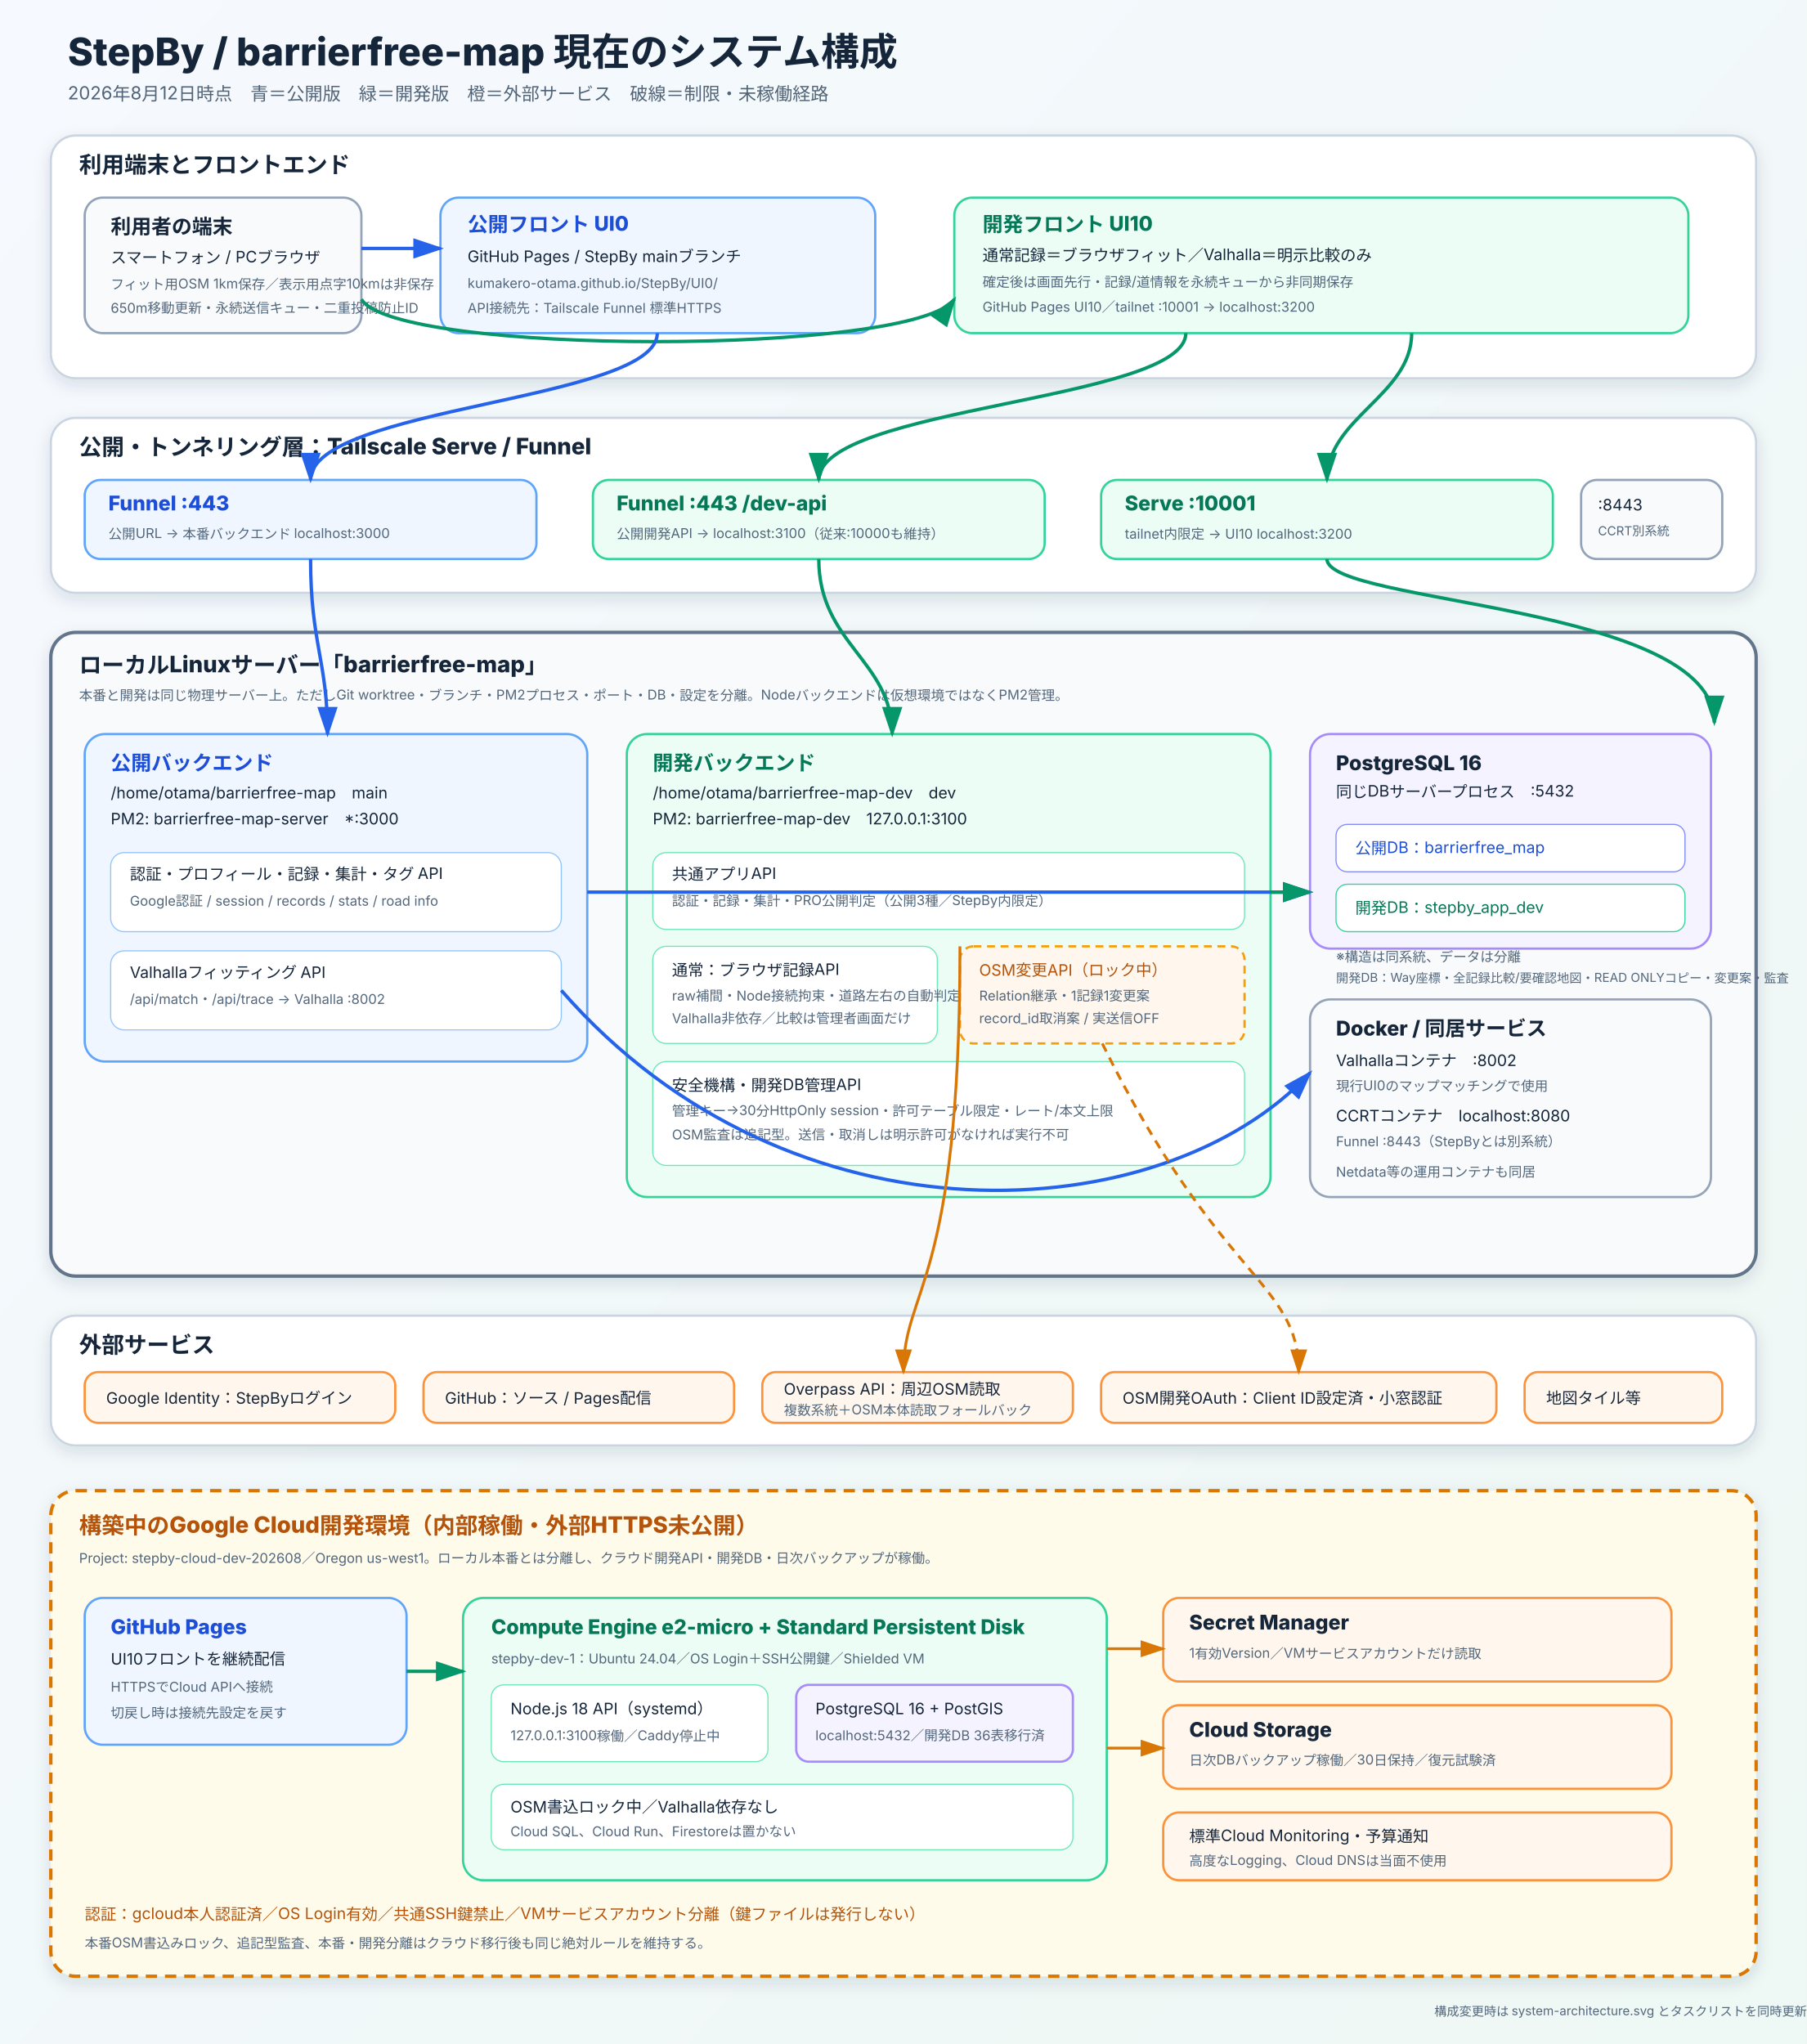
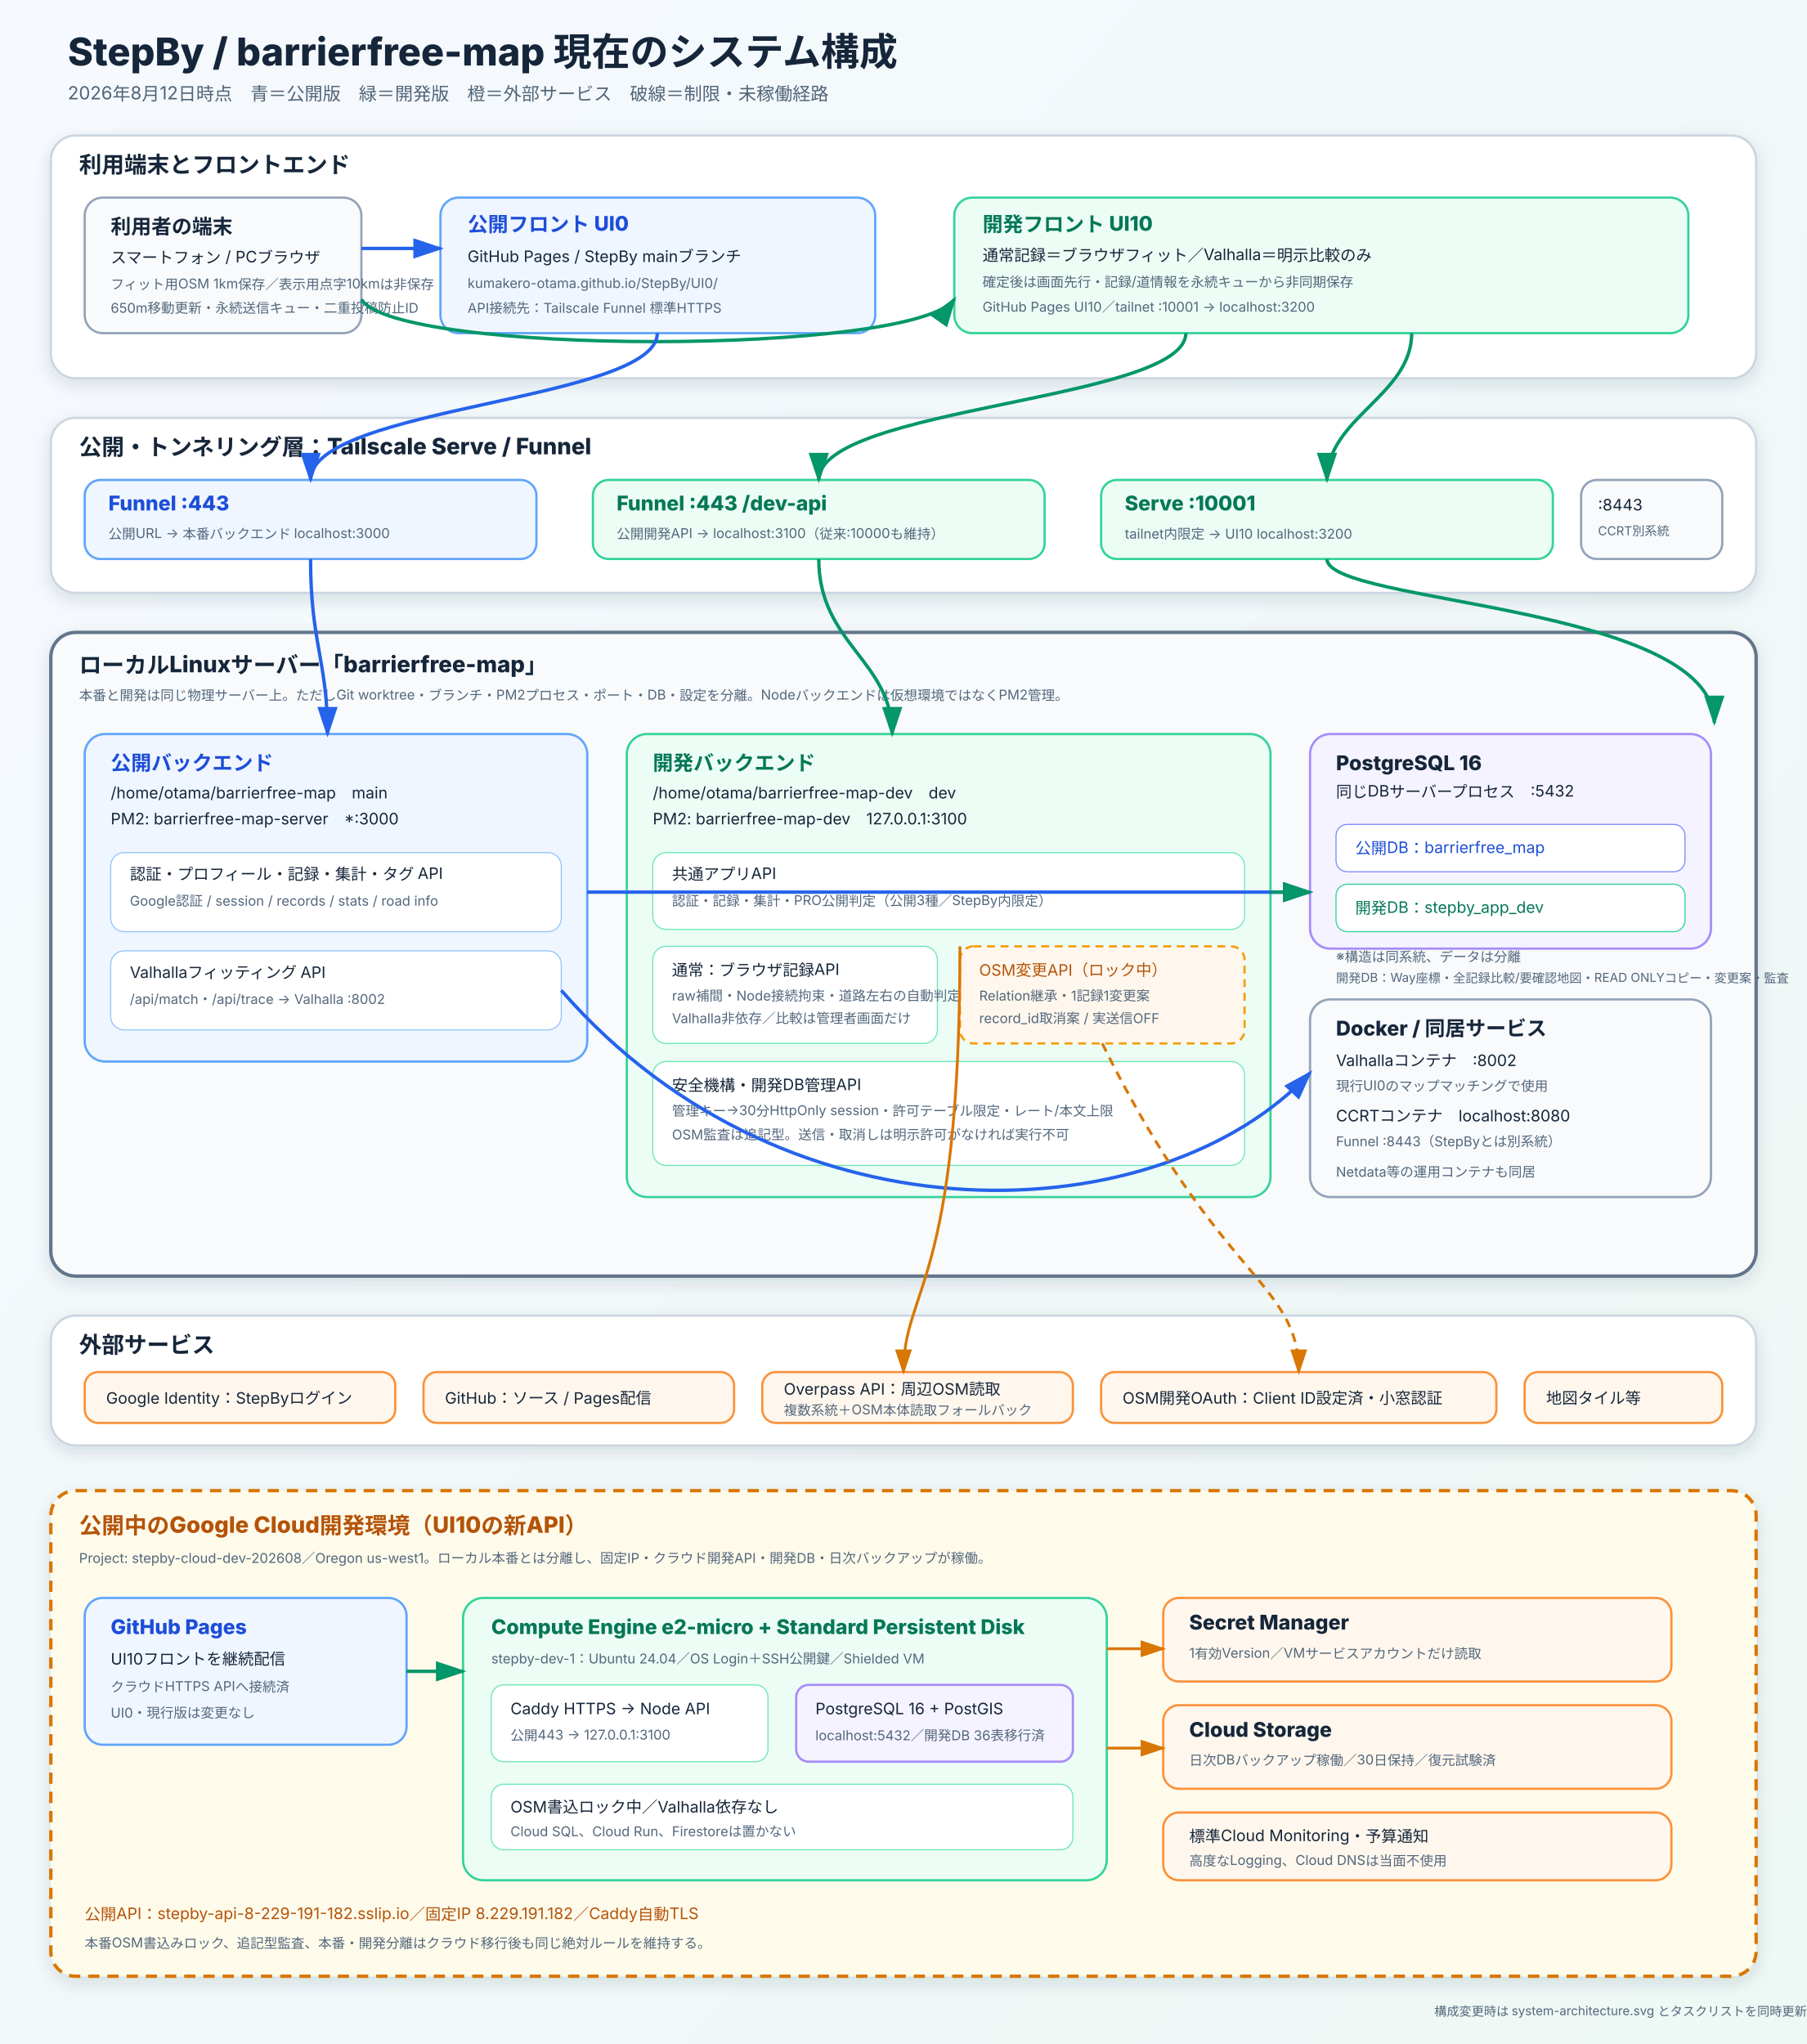
<svg xmlns="http://www.w3.org/2000/svg" width="1600" height="1810" viewBox="0 0 1600 1810" role="img" aria-labelledby="title desc">
  <defs>
    <linearGradient id="bg" x1="0" y1="0" x2="1" y2="1">
      <stop stop-color="#f6f9ff" />
      <stop offset="1" stop-color="#eef8f4" />
    </linearGradient>
    <filter id="shadow" x="-20%" y="-20%" width="140%" height="140%">
      <feDropShadow dx="0" dy="5" stdDeviation="7" flood-color="#19324d" flood-opacity=".13" />
    </filter>
    <marker id="arrowBlue" markerWidth="10" markerHeight="10" refX="8" refY="3" orient="auto">
      <path d="M0,0 L0,6 L9,3 z" fill="#2563eb" />
    </marker>
    <marker id="arrowGreen" markerWidth="10" markerHeight="10" refX="8" refY="3" orient="auto">
      <path d="M0,0 L0,6 L9,3 z" fill="#059669" />
    </marker>
    <marker id="arrowOrange" markerWidth="10" markerHeight="10" refX="8" refY="3" orient="auto">
      <path d="M0,0 L0,6 L9,3 z" fill="#d97706" />
    </marker>
    <marker id="arrowGray" markerWidth="10" markerHeight="10" refX="8" refY="3" orient="auto">
      <path d="M0,0 L0,6 L9,3 z" fill="#64748b" />
    </marker>
    <style>
      text{font-family:-apple-system,BlinkMacSystemFont,"Segoe UI","Noto Sans JP",sans-serif;fill:#16263a}
      .title{font-size:34px;font-weight:800}.subtitle{font-size:16px;fill:#516477}.section{font-size:20px;font-weight:800}.boxTitle{font-size:18px;font-weight:800}.body{font-size:14px}.small{font-size:12px;fill:#53677c}.tiny{font-size:11px;fill:#53677c}.white{fill:#fff}.prodText{fill:#1d4ed8}.devText{fill:#047857}.warnText{fill:#b45309}.muted{fill:#64748b}
      .outer{fill:#fff;stroke:#cbd5e1;stroke-width:2}.prod{fill:#eff6ff;stroke:#60a5fa;stroke-width:2}.dev{fill:#ecfdf5;stroke:#34d399;stroke-width:2}.db{fill:#f5f3ff;stroke:#a78bfa;stroke-width:2}.external{fill:#fff7ed;stroke:#fb923c;stroke-width:2}.infra{fill:#f8fafc;stroke:#94a3b8;stroke-width:2}.locked{fill:#fff7ed;stroke:#f59e0b;stroke-width:2;stroke-dasharray:7 5}.lineProd{fill:none;stroke:#2563eb;stroke-width:3;marker-end:url(#arrowBlue)}.lineDev{fill:none;stroke:#059669;stroke-width:3;marker-end:url(#arrowGreen)}.lineExt{fill:none;stroke:#d97706;stroke-width:2.5;marker-end:url(#arrowOrange)}.lineGray{fill:none;stroke:#64748b;stroke-width:2.5;marker-end:url(#arrowGray)}.dash{stroke-dasharray:8 6}.pill{rx:12;ry:12}
    </style>
  </defs>
  <rect width="1600" height="1810" fill="url(#bg)" />
  <text x="60" y="58" class="title">StepBy / barrierfree-map 現在のシステム構成</text>
  <text x="60" y="88" class="subtitle">2026年8月12日時点　青＝公開版　緑＝開発版　橙＝外部サービス　破線＝制限・未稼働経路</text>
  <rect x="45" y="120" width="1510" height="215" rx="22" class="outer" filter="url(#shadow)" />
  <text x="70" y="153" class="section">利用端末とフロントエンド</text>
  <rect x="75" y="175" width="245" height="120" rx="16" class="infra" />
  <text x="98" y="207" class="boxTitle">利用者の端末</text>
  <text x="98" y="233" class="body">スマートフォン / PCブラウザ</text>
  <text x="98" y="256" class="small">フィット用OSM 1km保存／表示用点字10kmは非保存</text>
  <text x="98" y="277" class="small">650m移動更新・永続送信キュー・二重投稿防止ID</text>
  <rect x="390" y="175" width="385" height="120" rx="16" class="prod" />
  <text x="414" y="205" class="boxTitle prodText">公開フロント UI0</text>
  <text x="414" y="232" class="body">GitHub Pages / StepBy mainブランチ</text>
  <text x="414" y="255" class="small">kumakero-otama.github.io/StepBy/UI0/</text>
  <text x="414" y="277" class="small">API接続先：Tailscale Funnel 標準HTTPS</text>
  <rect x="845" y="175" width="650" height="120" rx="16" class="dev" />
  <text x="870" y="205" class="boxTitle devText">開発フロント UI10</text>
  <text x="870" y="231" class="body">通常記録＝ブラウザフィット／Valhalla＝明示比較のみ</text>
  <text x="870" y="254" class="small">確定後は画面先行・記録/道情報を永続キューから非同期保存</text>
  <text x="870" y="276" class="small">GitHub Pages UI10／tailnet :10001 → localhost:3200</text>
  <path d="M320 220 H390" class="lineProd" />
  <path d="M320 265 C350 315 810 315 845 265" class="lineDev" />
  <rect x="45" y="370" width="1510" height="155" rx="22" class="outer" filter="url(#shadow)" />
  <text x="70" y="403" class="section">公開・トンネリング層：Tailscale Serve / Funnel</text>
  <rect x="75" y="425" width="400" height="70" rx="14" class="prod" />
  <text x="96" y="452" class="boxTitle prodText">Funnel :443</text>
  <text x="96" y="477" class="small">公開URL → 本番バックエンド localhost:3000</text>
  <rect x="525" y="425" width="400" height="70" rx="14" class="dev" />
  <text x="546" y="452" class="boxTitle devText">Funnel :443 /dev-api</text>
  <text x="546" y="477" class="small">公開開発API → localhost:3100（従来:10000も維持）</text>
  <rect x="975" y="425" width="400" height="70" rx="14" class="dev" />
  <text x="996" y="452" class="boxTitle devText">Serve :10001</text>
  <text x="996" y="477" class="small">tailnet内限定 → UI10 localhost:3200</text>
  <rect x="1400" y="425" width="125" height="70" rx="14" class="infra" />
  <text x="1415" y="452" class="body">:8443</text>
  <text x="1415" y="474" class="tiny">CCRT別系統</text>
  <rect x="45" y="560" width="1510" height="570" rx="22" fill="#f8fafc" stroke="#64748b" stroke-width="3" filter="url(#shadow)" />
  <text x="70" y="596" class="section">ローカルLinuxサーバー「barrierfree-map」</text>
  <text x="70" y="620" class="small">本番と開発は同じ物理サーバー上。ただしGit worktree・ブランチ・PM2プロセス・ポート・DB・設定を分離。Nodeバックエンドは仮想環境ではなくPM2管理。</text>
  <rect x="75" y="650" width="445" height="290" rx="18" class="prod" />
  <text x="98" y="682" class="boxTitle prodText">公開バックエンド</text>
  <text x="98" y="707" class="body">/home/otama/barrierfree-map　main</text>
  <text x="98" y="730" class="body">PM2: barrierfree-map-server　*:3000</text>
  <rect x="98" y="755" width="399" height="70" rx="12" fill="#fff" stroke="#93c5fd" />
  <text x="115" y="779" class="body">認証・プロフィール・記録・集計・タグ API</text>
  <text x="115" y="802" class="small">Google認証 / session / records / stats / road info</text>
  <rect x="98" y="842" width="399" height="70" rx="12" fill="#fff" stroke="#93c5fd" />
  <text x="115" y="866" class="body">Valhallaフィッティング API</text>
  <text x="115" y="889" class="small">/api/match・/api/trace → Valhalla :8002</text>
  <rect x="555" y="650" width="570" height="410" rx="18" class="dev" />
  <text x="578" y="682" class="boxTitle devText">開発バックエンド</text>
  <text x="578" y="707" class="body">/home/otama/barrierfree-map-dev　dev</text>
  <text x="578" y="730" class="body">PM2: barrierfree-map-dev　127.0.0.1:3100</text>
  <rect x="578" y="755" width="524" height="68" rx="12" fill="#fff" stroke="#6ee7b7" />
  <text x="595" y="779" class="body">共通アプリAPI</text>
  <text x="595" y="802" class="small">認証・記録・集計・PRO公開判定（公開3種／StepBy内限定）</text>
  <rect x="578" y="838" width="252" height="86" rx="12" fill="#fff" stroke="#6ee7b7" />
  <text x="595" y="864" class="body">通常：ブラウザ記録API</text>
  <text x="595" y="886" class="small">raw補間・Node接続拘束・道路左右の自動判定</text>
  <text x="595" y="906" class="small">Valhalla非依存／比較は管理者画面だけ</text>
  <rect x="850" y="838" width="252" height="86" rx="12" class="locked" />
  <text x="867" y="864" class="body warnText">OSM変更API（ロック中）</text>
  <text x="867" y="886" class="small">Relation継承・1記録1変更案</text>
  <text x="867" y="906" class="small">record_id取消案 / 実送信OFF</text>
  <rect x="578" y="940" width="524" height="92" rx="12" fill="#fff" stroke="#6ee7b7" />
  <text x="595" y="966" class="body">安全機構・開発DB管理API</text>
  <text x="595" y="988" class="small">管理キー→30分HttpOnly session・許可テーブル限定・レート/本文上限</text>
  <text x="595" y="1009" class="small">OSM監査は追記型。送信・取消しは明示許可がなければ実行不可</text>
  <rect x="1160" y="650" width="355" height="190" rx="18" class="db" />
  <text x="1183" y="682" class="boxTitle">PostgreSQL 16</text>
  <text x="1183" y="706" class="body">同じDBサーバープロセス　:5432</text>
  <rect x="1183" y="730" width="309" height="42" rx="10" fill="#fff" stroke="#818cf8" />
  <text x="1200" y="756" class="body prodText">公開DB：barrierfree_map</text>
  <rect x="1183" y="783" width="309" height="42" rx="10" fill="#fff" stroke="#34d399" />
  <text x="1200" y="809" class="body devText">開発DB：stepby_app_dev</text>
  <text x="1183" y="851" class="small">※構造は同系統、データは分離</text>
  <text x="1183" y="870" class="tiny">開発DB：Way座標・全記録比較/要確認地図・READ ONLYコピー・変更案・監査</text>
  <rect x="1160" y="885" width="355" height="175" rx="18" class="infra" />
  <text x="1183" y="917" class="boxTitle">Docker / 同居サービス</text>
  <text x="1183" y="944" class="body">Valhallaコンテナ　:8002</text>
  <text x="1183" y="966" class="small">現行UI0のマップマッチングで使用</text>
  <text x="1183" y="993" class="body">CCRTコンテナ　localhost:8080</text>
  <text x="1183" y="1015" class="small">Funnel :8443（StepByとは別系統）</text>
  <text x="1183" y="1042" class="small">Netdata等の運用コンテナも同居</text>
  <path d="M520 790 H1160" class="lineProd" />
  <path d="M1125 790 H1160" class="lineDev" />
  <path d="M497 877 C700 1110 1030 1090 1160 950" class="lineProd" />
  <rect x="45" y="1165" width="1510" height="115" rx="22" class="outer" filter="url(#shadow)" />
  <text x="70" y="1198" class="section">外部サービス</text>
  <rect x="75" y="1215" width="275" height="45" rx="12" class="external" />
  <text x="94" y="1243" class="body">Google Identity：StepByログイン</text>
  <rect x="375" y="1215" width="275" height="45" rx="12" class="external" />
  <text x="394" y="1243" class="body">GitHub：ソース / Pages配信</text>
  <rect x="675" y="1215" width="275" height="45" rx="12" class="external" />
  <text x="694" y="1235" class="body">Overpass API：周辺OSM読取</text>
  <text x="694" y="1253" class="small">複数系統＋OSM本体読取フォールバック</text>
  <rect x="975" y="1215" width="350" height="45" rx="12" class="external" />
  <text x="994" y="1243" class="body">OSM開発OAuth：Client ID設定済・小窓認証</text>
  <rect x="1350" y="1215" width="175" height="45" rx="12" class="external" />
  <text x="1369" y="1243" class="body">地図タイル等</text>
  <path d="M850 838 C850 1140 800 1140 800 1215" class="lineExt" />
  <path d="M976 924 C1080 1135 1150 1135 1150 1215" class="lineExt dash" />
  <path d="M582 295 C582 355 275 360 275 425" class="lineProd" />
  <path d="M1050 295 C1050 355 725 360 725 425" class="lineDev" />
  <path d="M1250 295 C1250 350 1175 370 1175 425" class="lineDev" />
  <path d="M275 495 C275 570 290 585 290 650" class="lineProd" />
  <path d="M725 495 C725 570 790 585 790 650" class="lineDev" />
  <path d="M1175 495 C1175 535 1518 535 1518 640" class="lineDev" />
  <rect x="45" y="1320" width="1510" height="430" rx="22" fill="#fffbeb" stroke="#d97706" stroke-width="3" stroke-dasharray="10 7" filter="url(#shadow)" />
-   <text x="70" y="1358" class="section warnText">構築中のGoogle Cloud開発環境（内部稼働・外部HTTPS未公開）</text>
-   <text x="70" y="1384" class="small">Project: stepby-cloud-dev-202608／Oregon us-west1。ローカル本番とは分離し、クラウド開発API・開発DB・日次バックアップが稼働。</text>
+   <text x="70" y="1358" class="section warnText">公開中のGoogle Cloud開発環境（UI10の新API）</text>
+   <text x="70" y="1384" class="small">Project: stepby-cloud-dev-202608／Oregon us-west1。ローカル本番とは分離し、固定IP・クラウド開発API・開発DB・日次バックアップが稼働。</text>
  <rect x="75" y="1415" width="285" height="130" rx="16" class="prod" />
  <text x="98" y="1447" class="boxTitle prodText">GitHub Pages</text>
  <text x="98" y="1474" class="body">UI10フロントを継続配信</text>
-   <text x="98" y="1498" class="small">HTTPSでCloud APIへ接続</text>
-   <text x="98" y="1521" class="small">切戻し時は接続先設定を戻す</text>
+   <text x="98" y="1498" class="small">クラウドHTTPS APIへ接続済</text>
+   <text x="98" y="1521" class="small">UI0・現行版は変更なし</text>
  <rect x="410" y="1415" width="570" height="250" rx="18" class="dev" />
  <text x="435" y="1447" class="boxTitle devText">Compute Engine e2-micro + Standard Persistent Disk</text>
  <text x="435" y="1473" class="small">stepby-dev-1：Ubuntu 24.04／OS Login＋SSH公開鍵／Shielded VM</text>
  <rect x="435" y="1492" width="245" height="68" rx="11" fill="#fff" stroke="#6ee7b7" />
-   <text x="452" y="1518" class="body">Node.js 18 API（systemd）</text>
-   <text x="452" y="1541" class="small">127.0.0.1:3100稼働／Caddy停止中</text>
+   <text x="452" y="1518" class="body">Caddy HTTPS → Node API</text>
+   <text x="452" y="1541" class="small">公開443 → 127.0.0.1:3100</text>
  <rect x="705" y="1492" width="245" height="68" rx="11" class="db" />
  <text x="722" y="1518" class="body">PostgreSQL 16 + PostGIS</text>
  <text x="722" y="1541" class="small">localhost:5432／開発DB 36表移行済</text>
  <rect x="435" y="1580" width="515" height="58" rx="11" fill="#fff" stroke="#6ee7b7" />
  <text x="452" y="1605" class="body">OSM書込ロック中／Valhalla依存なし</text>
  <text x="452" y="1626" class="small">Cloud SQL、Cloud Run、Firestoreは置かない</text>
  <rect x="1030" y="1415" width="450" height="74" rx="14" class="external" />
  <text x="1053" y="1443" class="boxTitle">Secret Manager</text>
  <text x="1053" y="1468" class="small">1有効Version／VMサービスアカウントだけ読取</text>
  <rect x="1030" y="1510" width="450" height="74" rx="14" class="external" />
  <text x="1053" y="1538" class="boxTitle">Cloud Storage</text>
  <text x="1053" y="1563" class="small">日次DBバックアップ稼働／30日保持／復元試験済</text>
  <rect x="1030" y="1605" width="450" height="60" rx="14" class="external" />
  <text x="1053" y="1631" class="body">標準Cloud Monitoring・予算通知</text>
  <text x="1053" y="1652" class="small">高度なLogging、Cloud DNSは当面不使用</text>
  <path d="M360 1480 H410" class="lineDev" />
  <path d="M980 1460 H1030" class="lineExt" />
  <path d="M980 1548 H1030" class="lineExt" />
-   <text x="75" y="1700" class="body warnText">認証：gcloud本人認証済／OS Login有効／共通SSH鍵禁止／VMサービスアカウント分離（鍵ファイルは発行しない）</text>
+   <text x="75" y="1700" class="body warnText">公開API：stepby-api-8-229-191-182.sslip.io／固定IP 8.229.191.182／Caddy自動TLS</text>
  <text x="75" y="1725" class="small">本番OSM書込みロック、追記型監査、本番・開発分離はクラウド移行後も同じ絶対ルールを維持する。</text>
  <text x="1270" y="1785" class="tiny">構成変更時は system-architecture.svg とタスクリストを同時更新する</text>
</svg>
